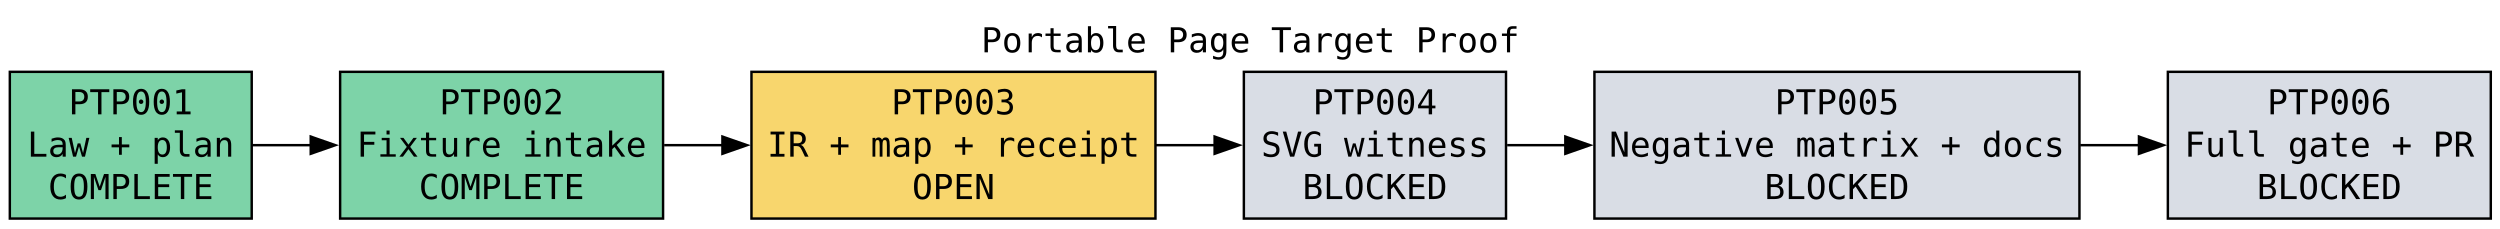
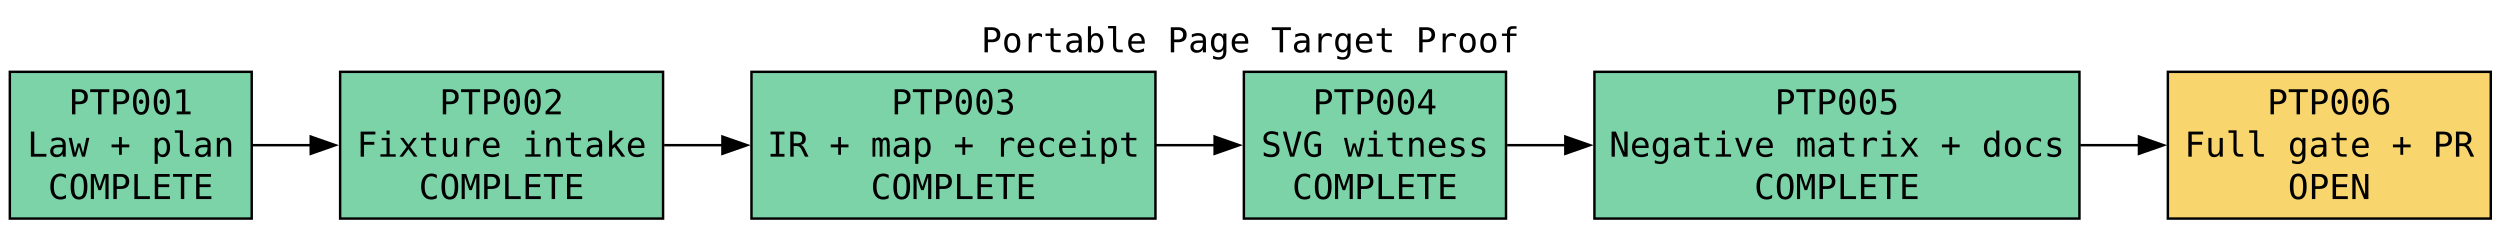
<svg xmlns="http://www.w3.org/2000/svg" width="1018pt" height="93pt" viewBox="0.00 0.00 1018.00 93.00">
  <g id="graph0" class="graph" transform="scale(1 1) rotate(0) translate(4 89)">
    <text xml:space="preserve" text-anchor="middle" x="505.12" y="-67.7" font-family="monospace" font-size="14.00">Portable Page Target Proof</text>
    <g id="node1" class="node">
      <polygon fill="#7dd3a8" stroke="black" points="98.5,-59.75 0,-59.75 0,0 98.5,0 98.5,-59.75" />
      <text xml:space="preserve" text-anchor="middle" x="49.25" y="-42.45" font-family="monospace" font-size="14.00">PTP001</text>
      <text xml:space="preserve" text-anchor="middle" x="49.25" y="-25.2" font-family="monospace" font-size="14.00">Law + plan</text>
      <text xml:space="preserve" text-anchor="middle" x="49.25" y="-7.95" font-family="monospace" font-size="14.00">COMPLETE</text>
    </g>
    <g id="node2" class="node">
      <polygon fill="#7dd3a8" stroke="black" points="266,-59.75 134.5,-59.75 134.5,0 266,0 266,-59.75" />
      <text xml:space="preserve" text-anchor="middle" x="200.25" y="-42.45" font-family="monospace" font-size="14.00">PTP002</text>
      <text xml:space="preserve" text-anchor="middle" x="200.25" y="-25.2" font-family="monospace" font-size="14.00">Fixture intake</text>
      <text xml:space="preserve" text-anchor="middle" x="200.25" y="-7.95" font-family="monospace" font-size="14.00">COMPLETE</text>
    </g>
    <g id="edge1" class="edge">
      <path fill="none" stroke="black" d="M98.63,-29.88C106.31,-29.88 114.41,-29.88 122.55,-29.88" />
      <polygon fill="black" stroke="black" points="122.53,-33.38 132.53,-29.88 122.53,-26.38 122.53,-33.38" />
    </g>
    <g id="node3" class="node">
-       <polygon fill="#f8d66d" stroke="black" points="466.5,-59.75 302,-59.75 302,0 466.5,0 466.5,-59.75" />
+       <polygon fill="#7dd3a8" stroke="black" points="466.5,-59.75 302,-59.75 302,0 466.5,0 466.5,-59.75" />
      <text xml:space="preserve" text-anchor="middle" x="384.25" y="-42.45" font-family="monospace" font-size="14.00">PTP003</text>
      <text xml:space="preserve" text-anchor="middle" x="384.25" y="-25.2" font-family="monospace" font-size="14.00">IR + map + receipt</text>
-       <text xml:space="preserve" text-anchor="middle" x="384.25" y="-7.95" font-family="monospace" font-size="14.00">OPEN</text>
+       <text xml:space="preserve" text-anchor="middle" x="384.25" y="-7.95" font-family="monospace" font-size="14.00">COMPLETE</text>
    </g>
    <g id="edge2" class="edge">
      <path fill="none" stroke="black" d="M266.44,-29.88C274.21,-29.88 282.24,-29.88 290.3,-29.88" />
      <polygon fill="black" stroke="black" points="290.17,-33.38 300.17,-29.88 290.17,-26.38 290.17,-33.38" />
    </g>
    <g id="node4" class="node">
-       <polygon fill="#d9dde5" stroke="black" points="609.25,-59.75 502.5,-59.75 502.5,0 609.25,0 609.25,-59.75" />
+       <polygon fill="#7dd3a8" stroke="black" points="609.25,-59.75 502.5,-59.75 502.5,0 609.25,0 609.25,-59.75" />
      <text xml:space="preserve" text-anchor="middle" x="555.88" y="-42.45" font-family="monospace" font-size="14.00">PTP004</text>
      <text xml:space="preserve" text-anchor="middle" x="555.88" y="-25.2" font-family="monospace" font-size="14.00">SVG witness</text>
-       <text xml:space="preserve" text-anchor="middle" x="555.88" y="-7.95" font-family="monospace" font-size="14.00">BLOCKED</text>
+       <text xml:space="preserve" text-anchor="middle" x="555.88" y="-7.95" font-family="monospace" font-size="14.00">COMPLETE</text>
    </g>
    <g id="edge3" class="edge">
      <path fill="none" stroke="black" d="M466.58,-29.88C474.7,-29.88 482.85,-29.88 490.75,-29.88" />
      <polygon fill="black" stroke="black" points="490.59,-33.38 500.59,-29.88 490.59,-26.38 490.59,-33.38" />
    </g>
    <g id="node5" class="node">
-       <polygon fill="#d9dde5" stroke="black" points="842.75,-59.75 645.25,-59.75 645.25,0 842.75,0 842.75,-59.75" />
+       <polygon fill="#7dd3a8" stroke="black" points="842.75,-59.75 645.25,-59.75 645.25,0 842.75,0 842.75,-59.75" />
      <text xml:space="preserve" text-anchor="middle" x="744" y="-42.45" font-family="monospace" font-size="14.00">PTP005</text>
      <text xml:space="preserve" text-anchor="middle" x="744" y="-25.2" font-family="monospace" font-size="14.00">Negative matrix + docs</text>
-       <text xml:space="preserve" text-anchor="middle" x="744" y="-7.95" font-family="monospace" font-size="14.00">BLOCKED</text>
+       <text xml:space="preserve" text-anchor="middle" x="744" y="-7.95" font-family="monospace" font-size="14.00">COMPLETE</text>
    </g>
    <g id="edge4" class="edge">
      <path fill="none" stroke="black" d="M609.71,-29.88C617.32,-29.88 625.38,-29.88 633.61,-29.88" />
      <polygon fill="black" stroke="black" points="633.4,-33.38 643.4,-29.88 633.4,-26.38 633.4,-33.38" />
    </g>
    <g id="node6" class="node">
-       <polygon fill="#d9dde5" stroke="black" points="1010.25,-59.75 878.75,-59.75 878.75,0 1010.25,0 1010.25,-59.75" />
+       <polygon fill="#f8d66d" stroke="black" points="1010.25,-59.75 878.75,-59.75 878.75,0 1010.25,0 1010.25,-59.75" />
      <text xml:space="preserve" text-anchor="middle" x="944.5" y="-42.45" font-family="monospace" font-size="14.00">PTP006</text>
      <text xml:space="preserve" text-anchor="middle" x="944.5" y="-25.2" font-family="monospace" font-size="14.00">Full gate + PR</text>
-       <text xml:space="preserve" text-anchor="middle" x="944.5" y="-7.95" font-family="monospace" font-size="14.00">BLOCKED</text>
+       <text xml:space="preserve" text-anchor="middle" x="944.5" y="-7.95" font-family="monospace" font-size="14.00">OPEN</text>
    </g>
    <g id="edge5" class="edge">
      <path fill="none" stroke="black" d="M843.09,-29.88C851.16,-29.88 859.24,-29.88 867.12,-29.88" />
      <polygon fill="black" stroke="black" points="866.98,-33.38 876.98,-29.88 866.98,-26.38 866.98,-33.38" />
    </g>
  </g>
</svg>
